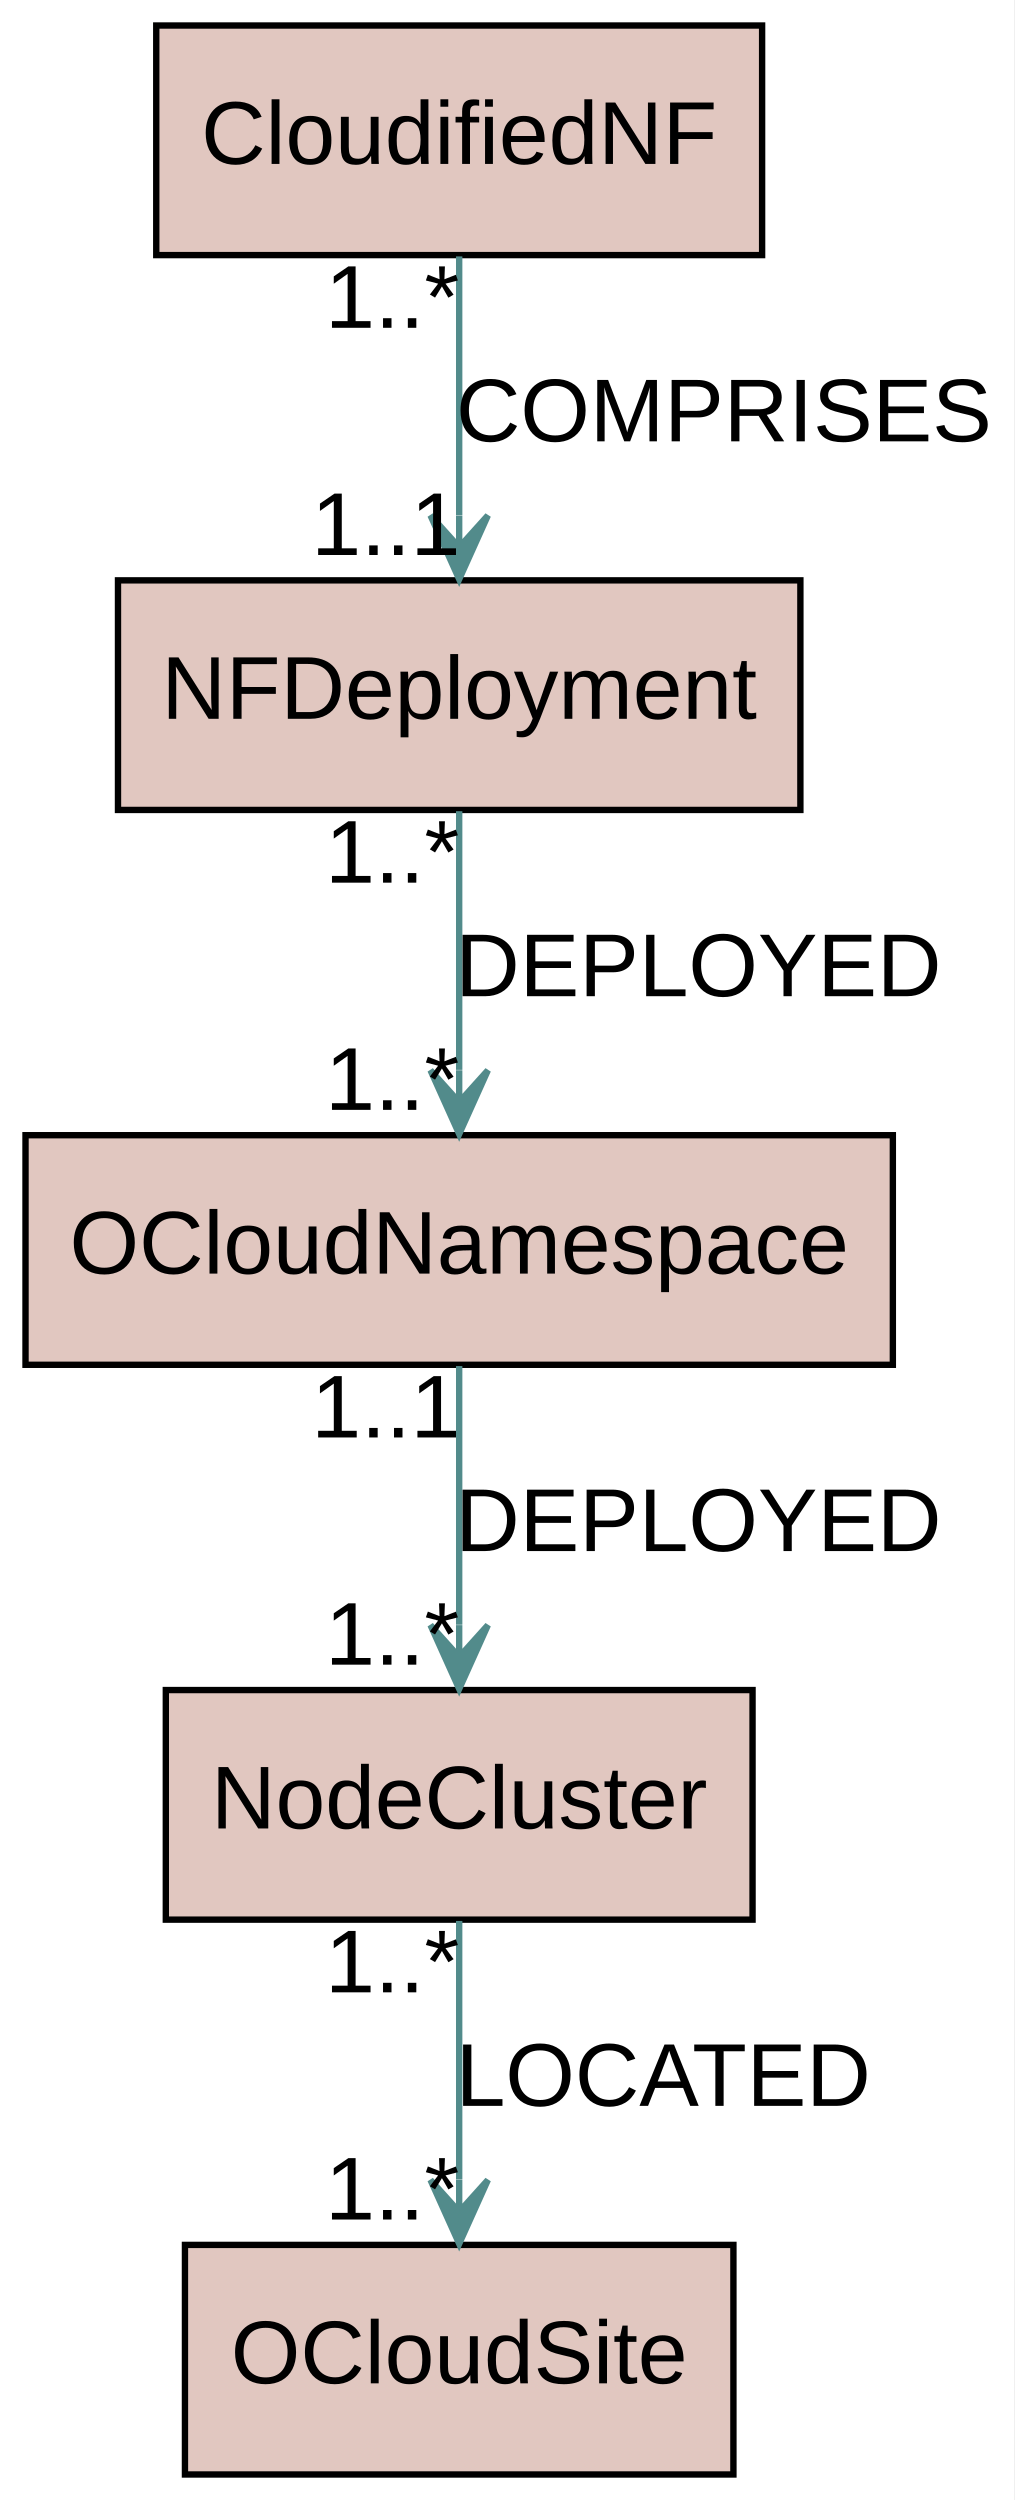
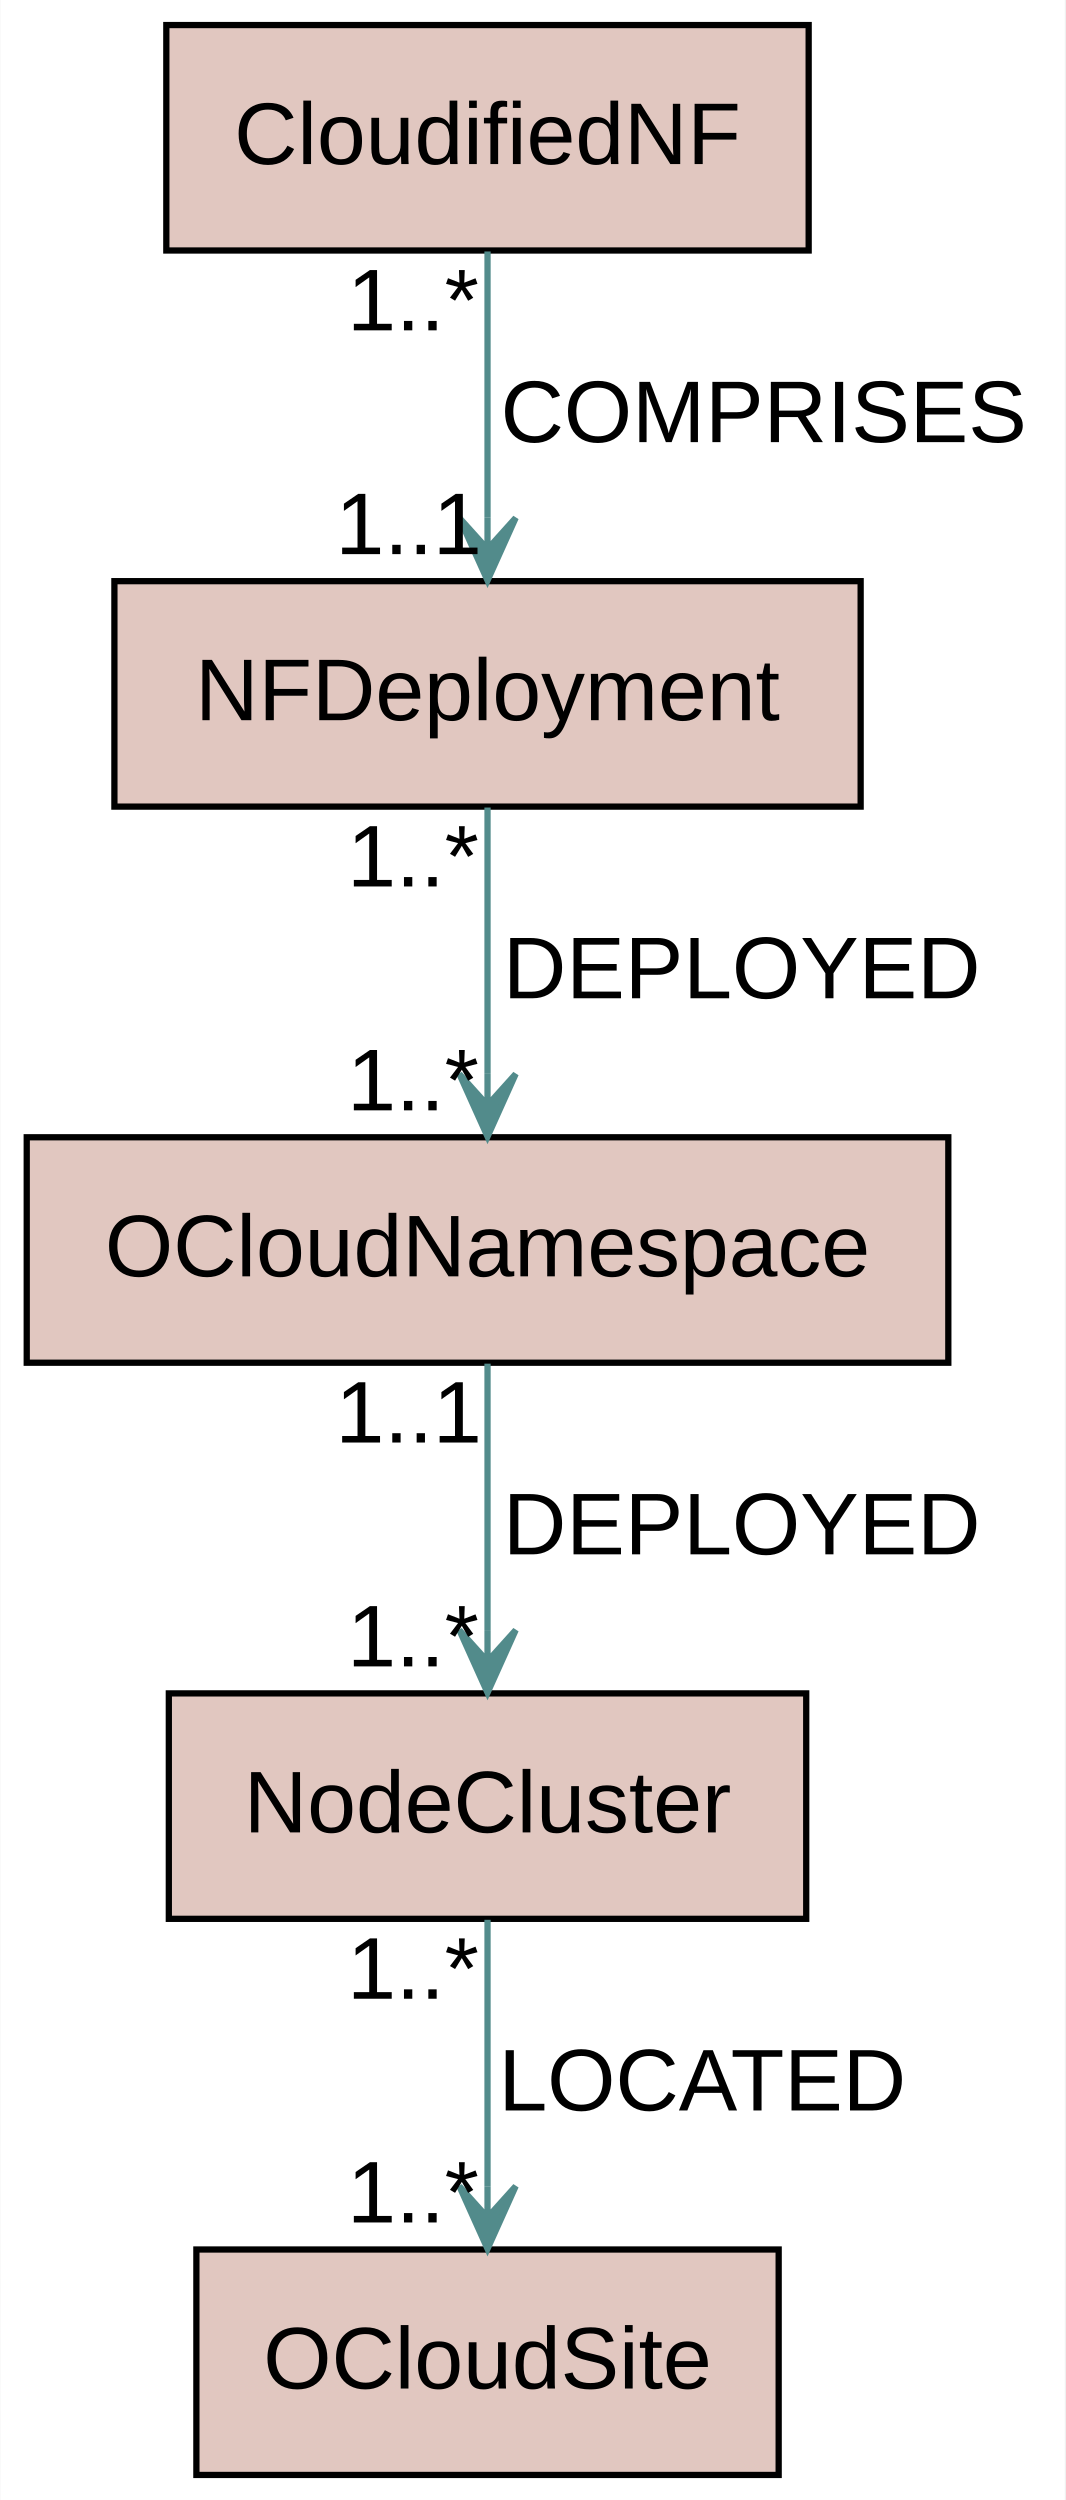
- <svg xmlns="http://www.w3.org/2000/svg" width="159px" height="392px" viewBox="0.00 0.00 159.00 392.00">
-   <g id="graph0" class="graph" transform="scale(1.0 1.0) rotate(0.0) translate(4.0 388.0)">
-     <polygon fill="white" stroke="transparent" points="-4,4 -4,-388 155,-388 155,4 -4,4" />
+ <svg xmlns="http://www.w3.org/2000/svg" width="170px" height="399px" viewBox="0.00 0.00 169.97 399.20">
+   <g id="graph0" class="graph" transform="scale(1.0 1.0) rotate(0.0) translate(4.0 395.2)">
+     <polygon fill="white" stroke="transparent" points="-4,4 -4,-395.2 165.97,-395.2 165.97,4 -4,4" />
    <g id="node1" class="node">
-       <polygon fill="#89240a" fill-opacity="0.255" stroke="black" points="115.5,-384 20.5,-384 20.5,-348 115.5,-348 115.5,-384" />
-       <text text-anchor="middle" x="68" y="-362.3" font-family="Arial" font-size="14.00">CloudifiedNF</text>
+       <polygon fill="#89240a" fill-opacity="0.255" stroke="black" points="125.07,-391.2 22.5,-391.2 22.5,-355.2 125.07,-355.2 125.07,-391.2" />
+       <text text-anchor="middle" x="73.79" y="-369" font-family="Arial" font-size="14.00">CloudifiedNF</text>
    </g>
    <g id="node2" class="node">
-       <polygon fill="#89240a" fill-opacity="0.255" stroke="black" points="121.5,-297 14.5,-297 14.5,-261 121.5,-261 121.5,-297" />
-       <text text-anchor="middle" x="68" y="-275.3" font-family="Arial" font-size="14.00">NFDeployment</text>
+       <polygon fill="#89240a" fill-opacity="0.255" stroke="black" points="133.37,-302.4 14.21,-302.4 14.21,-266.4 133.37,-266.4 133.37,-302.4" />
+       <text text-anchor="middle" x="73.79" y="-280.2" font-family="Arial" font-size="14.00">NFDeployment</text>
    </g>
    <g id="edge1" class="edge">
-       <path fill="none" stroke="#528b8b" d="M68,-347.8C68,-336.16 68,-320.55 68,-307.24" />
-       <polygon fill="#528b8b" stroke="#528b8b" points="68,-297.18 72.5,-307.18 68,-302.18 68,-307.18 68,-307.18 68,-307.18 68,-302.18 63.5,-307.18 68,-297.18 68,-297.18" />
-       <text text-anchor="middle" x="109.5" y="-318.8" font-family="Arial" font-size="14.00">COMPRISES</text>
-       <text text-anchor="middle" x="56.5" y="-300.98" font-family="Arial" font-size="14.00">1..1</text>
-       <text text-anchor="middle" x="57.5" y="-336.6" font-family="Arial" font-size="14.00">1..*</text>
+       <path fill="none" stroke="#528b8b" d="M73.79,-355.05C73.79,-342.92 73.79,-326.42 73.79,-312.52" />
+       <polygon fill="#528b8b" stroke="#528b8b" points="73.79,-302.51 78.29,-312.51 73.79,-307.51 73.79,-312.51 73.79,-312.51 73.79,-312.51 73.79,-307.51 69.29,-312.51 73.79,-302.51 73.79,-302.51" />
+       <text text-anchor="middle" x="117.88" y="-324.6" font-family="Arial" font-size="14.00">COMPRISES</text>
+       <text text-anchor="middle" x="61.19" y="-306.71" font-family="Arial" font-size="14.00">1..1</text>
+       <text text-anchor="middle" x="61.89" y="-342.45" font-family="Arial" font-size="14.00">1..*</text>
    </g>
    <g id="node4" class="node">
-       <polygon fill="#89240a" fill-opacity="0.255" stroke="black" points="136,-210 0,-210 0,-174 136,-174 136,-210" />
-       <text text-anchor="middle" x="68" y="-188.3" font-family="Arial" font-size="14.00">OCloudNamespace</text>
+       <polygon fill="#89240a" fill-opacity="0.255" stroke="black" points="147.37,-213.6 0.21,-213.6 0.21,-177.6 147.37,-177.6 147.37,-213.6" />
+       <text text-anchor="middle" x="73.79" y="-191.4" font-family="Arial" font-size="14.00">OCloudNamespace</text>
    </g>
    <g id="edge2" class="edge">
-       <path fill="none" stroke="#528b8b" d="M68,-260.8C68,-249.16 68,-233.55 68,-220.24" />
-       <polygon fill="#528b8b" stroke="#528b8b" points="68,-210.18 72.5,-220.18 68,-215.18 68,-220.18 68,-220.18 68,-220.18 68,-215.18 63.5,-220.18 68,-210.18 68,-210.18" />
-       <text text-anchor="middle" x="105.5" y="-231.8" font-family="Arial" font-size="14.00">DEPLOYED</text>
-       <text text-anchor="middle" x="57.5" y="-213.98" font-family="Arial" font-size="14.00">1..*</text>
-       <text text-anchor="middle" x="57.5" y="-249.6" font-family="Arial" font-size="14.00">1..*</text>
+       <path fill="none" stroke="#528b8b" d="M73.79,-266.25C73.79,-254.12 73.79,-237.62 73.79,-223.72" />
+       <polygon fill="#528b8b" stroke="#528b8b" points="73.79,-213.71 78.29,-223.71 73.79,-218.71 73.79,-223.71 73.79,-223.71 73.79,-223.71 73.79,-218.71 69.29,-223.71 73.79,-213.71 73.79,-213.71" />
+       <text text-anchor="middle" x="114.38" y="-235.8" font-family="Arial" font-size="14.00">DEPLOYED</text>
+       <text text-anchor="middle" x="61.89" y="-217.91" font-family="Arial" font-size="14.00">1..*</text>
+       <text text-anchor="middle" x="61.89" y="-253.65" font-family="Arial" font-size="14.00">1..*</text>
    </g>
    <g id="node3" class="node">
-       <polygon fill="#89240a" fill-opacity="0.255" stroke="black" points="114,-123 22,-123 22,-87 114,-87 114,-123" />
-       <text text-anchor="middle" x="68" y="-101.3" font-family="Arial" font-size="14.00">NodeCluster</text>
+       <polygon fill="#89240a" fill-opacity="0.255" stroke="black" points="124.68,-124.8 22.9,-124.8 22.9,-88.8 124.68,-88.8 124.68,-124.8" />
+       <text text-anchor="middle" x="73.79" y="-102.6" font-family="Arial" font-size="14.00">NodeCluster</text>
    </g>
    <g id="node5" class="node">
-       <polygon fill="#89240a" fill-opacity="0.255" stroke="black" points="111,-36 25,-36 25,0 111,0 111,-36" />
-       <text text-anchor="middle" x="68" y="-14.3" font-family="Arial" font-size="14.00">OCloudSite</text>
+       <polygon fill="#89240a" fill-opacity="0.255" stroke="black" points="120.28,-36 27.3,-36 27.3,0 120.28,0 120.28,-36" />
+       <text text-anchor="middle" x="73.79" y="-13.8" font-family="Arial" font-size="14.00">OCloudSite</text>
    </g>
    <g id="edge3" class="edge">
-       <path fill="none" stroke="#528b8b" d="M68,-86.8C68,-75.16 68,-59.55 68,-46.24" />
-       <polygon fill="#528b8b" stroke="#528b8b" points="68,-36.18 72.5,-46.18 68,-41.18 68,-46.18 68,-46.18 68,-46.18 68,-41.18 63.5,-46.18 68,-36.18 68,-36.18" />
-       <text text-anchor="middle" x="100" y="-57.8" font-family="Arial" font-size="14.00">LOCATED</text>
-       <text text-anchor="middle" x="57.5" y="-39.98" font-family="Arial" font-size="14.00">1..*</text>
-       <text text-anchor="middle" x="57.5" y="-75.6" font-family="Arial" font-size="14.00">1..*</text>
+       <path fill="none" stroke="#528b8b" d="M73.79,-88.65C73.79,-76.52 73.79,-60.02 73.79,-46.12" />
+       <polygon fill="#528b8b" stroke="#528b8b" points="73.79,-36.11 78.29,-46.11 73.79,-41.11 73.79,-46.11 73.79,-46.11 73.79,-46.11 73.79,-41.11 69.29,-46.11 73.79,-36.11 73.79,-36.11" />
+       <text text-anchor="middle" x="108.08" y="-58.2" font-family="Arial" font-size="14.00">LOCATED</text>
+       <text text-anchor="middle" x="61.89" y="-40.31" font-family="Arial" font-size="14.00">1..*</text>
+       <text text-anchor="middle" x="61.89" y="-76.05" font-family="Arial" font-size="14.00">1..*</text>
    </g>
    <g id="edge4" class="edge">
-       <path fill="none" stroke="#528b8b" d="M68,-173.8C68,-162.16 68,-146.55 68,-133.24" />
-       <polygon fill="#528b8b" stroke="#528b8b" points="68,-123.18 72.5,-133.18 68,-128.18 68,-133.18 68,-133.18 68,-133.18 68,-128.18 63.5,-133.18 68,-123.18 68,-123.18" />
-       <text text-anchor="middle" x="105.5" y="-144.8" font-family="Arial" font-size="14.00">DEPLOYED</text>
-       <text text-anchor="middle" x="57.5" y="-126.98" font-family="Arial" font-size="14.00">1..*</text>
-       <text text-anchor="middle" x="56.5" y="-162.6" font-family="Arial" font-size="14.00">1..1</text>
+       <path fill="none" stroke="#528b8b" d="M73.79,-177.45C73.79,-165.32 73.79,-148.82 73.79,-134.92" />
+       <polygon fill="#528b8b" stroke="#528b8b" points="73.79,-124.91 78.29,-134.91 73.79,-129.91 73.79,-134.91 73.79,-134.91 73.79,-134.91 73.79,-129.91 69.29,-134.91 73.79,-124.91 73.79,-124.91" />
+       <text text-anchor="middle" x="114.38" y="-147" font-family="Arial" font-size="14.00">DEPLOYED</text>
+       <text text-anchor="middle" x="61.89" y="-129.11" font-family="Arial" font-size="14.00">1..*</text>
+       <text text-anchor="middle" x="61.19" y="-164.85" font-family="Arial" font-size="14.00">1..1</text>
    </g>
  </g>
</svg>
